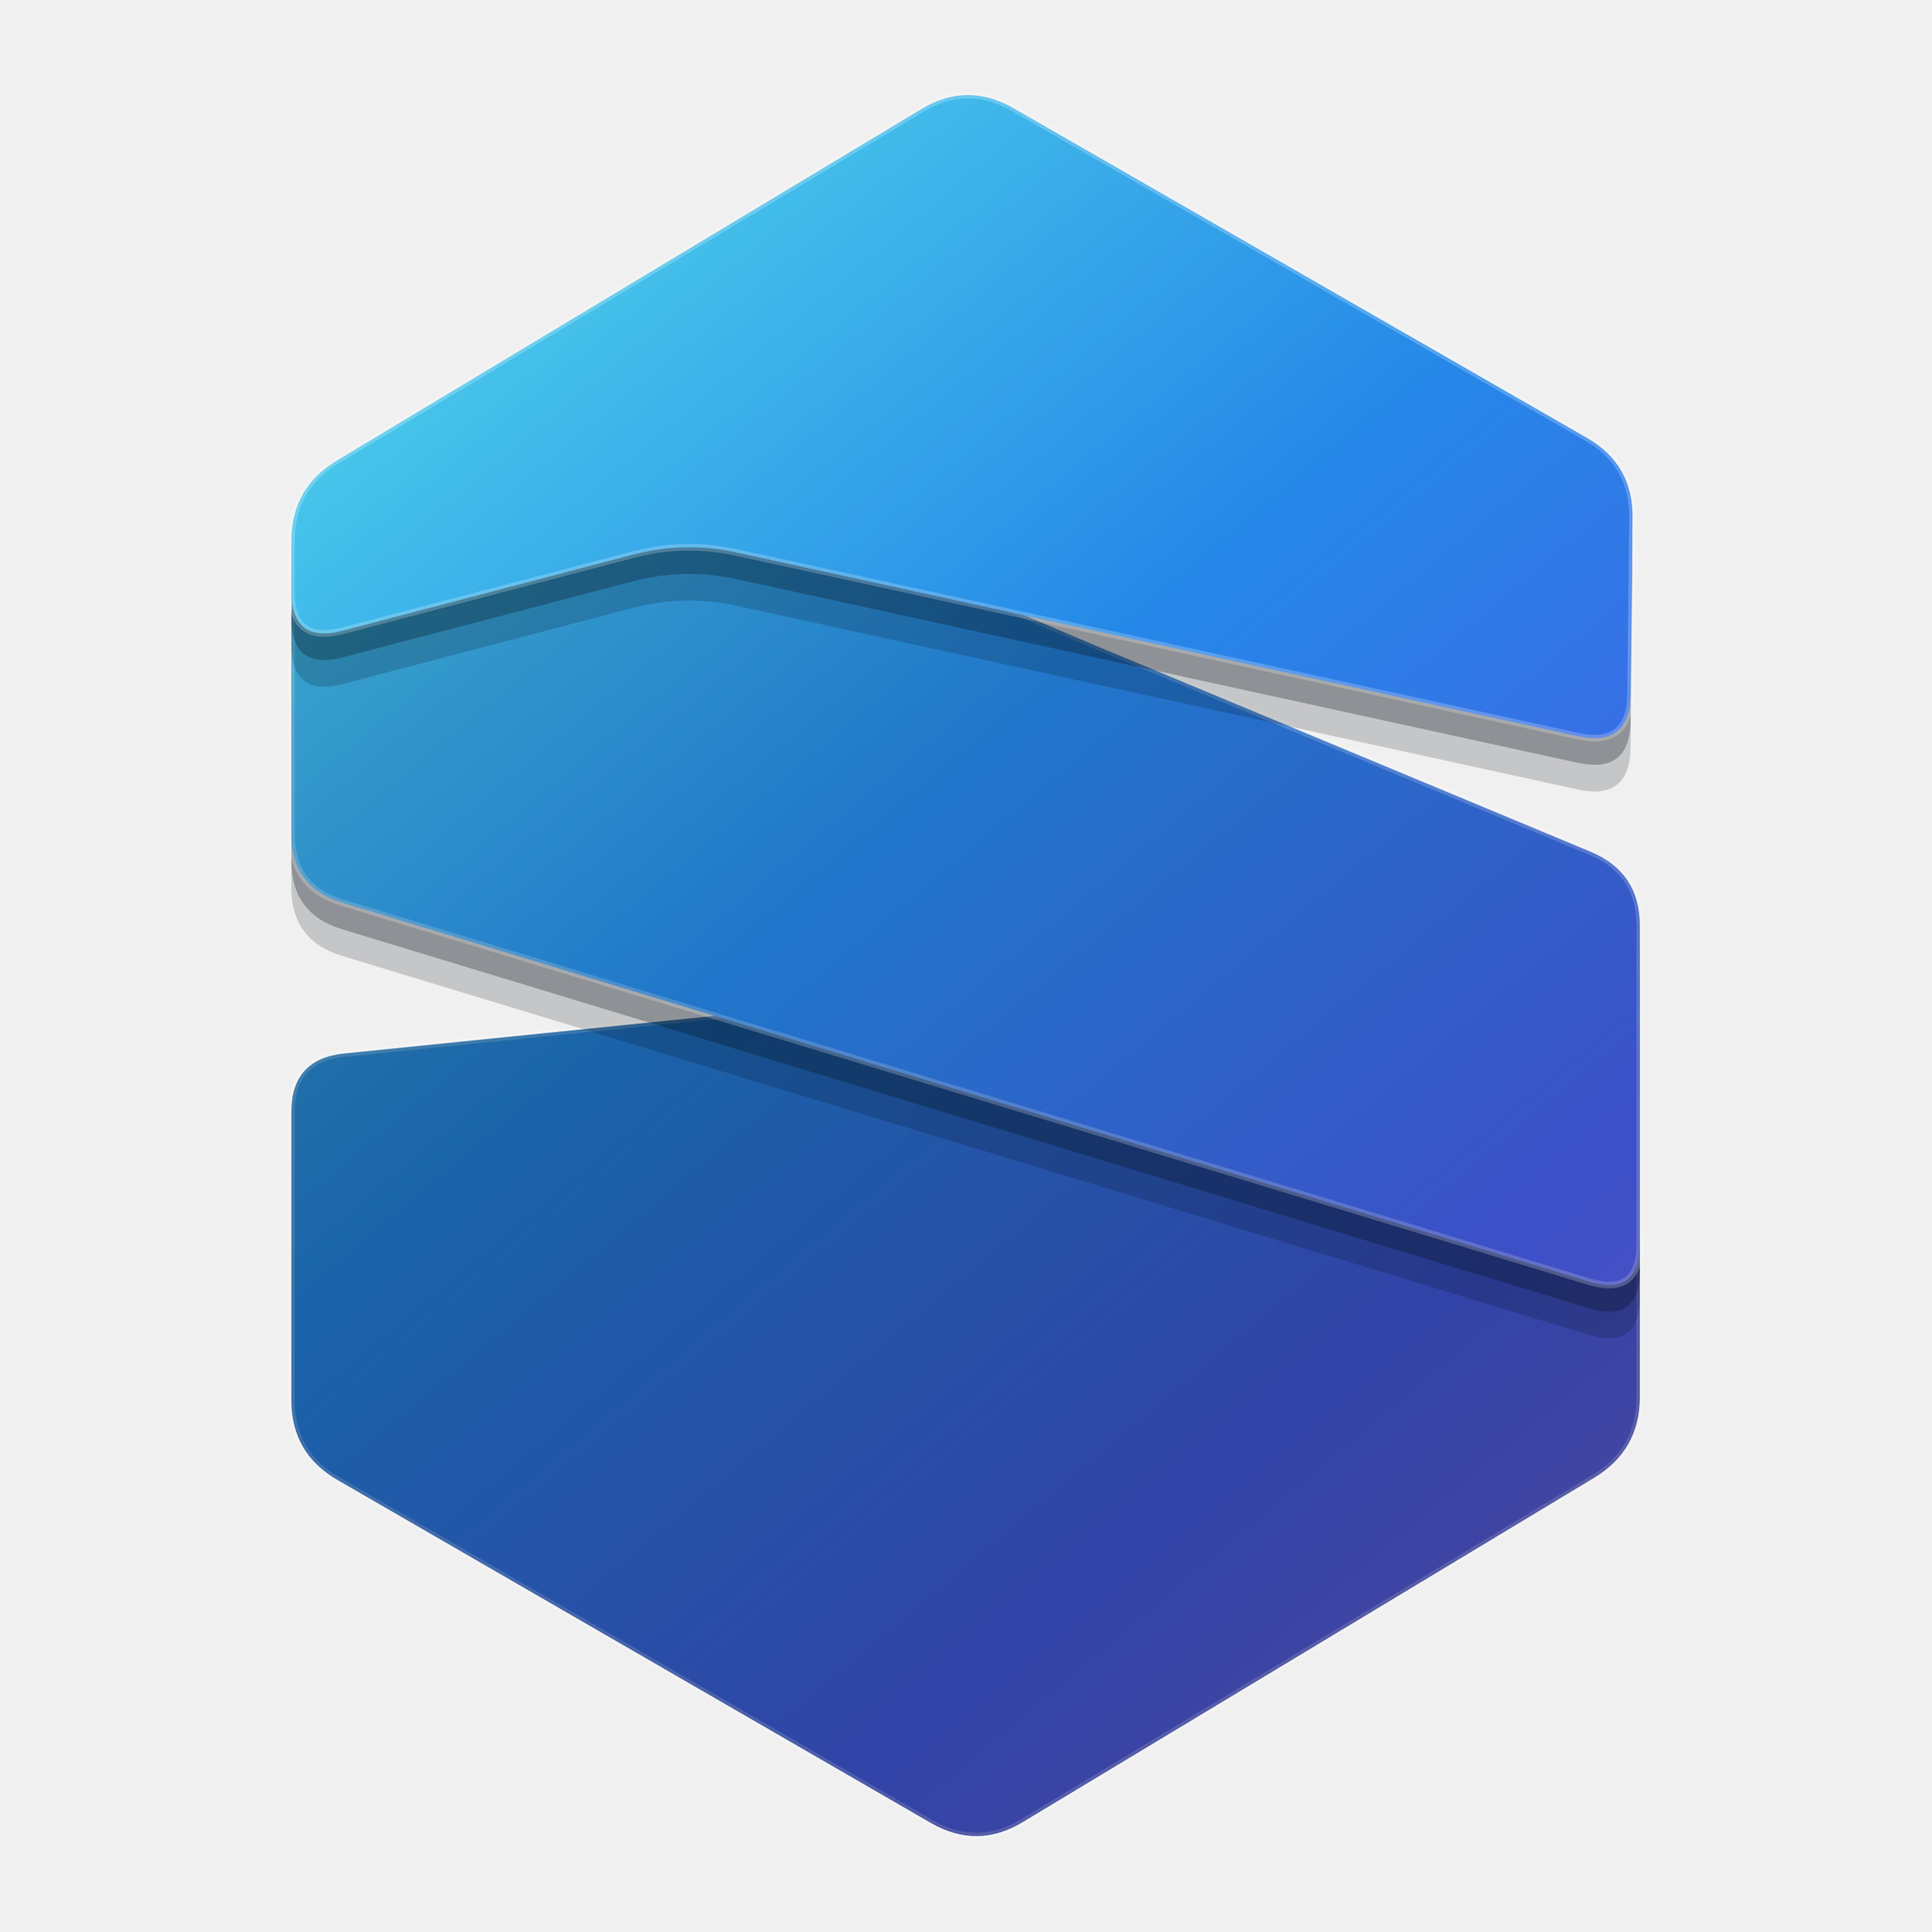
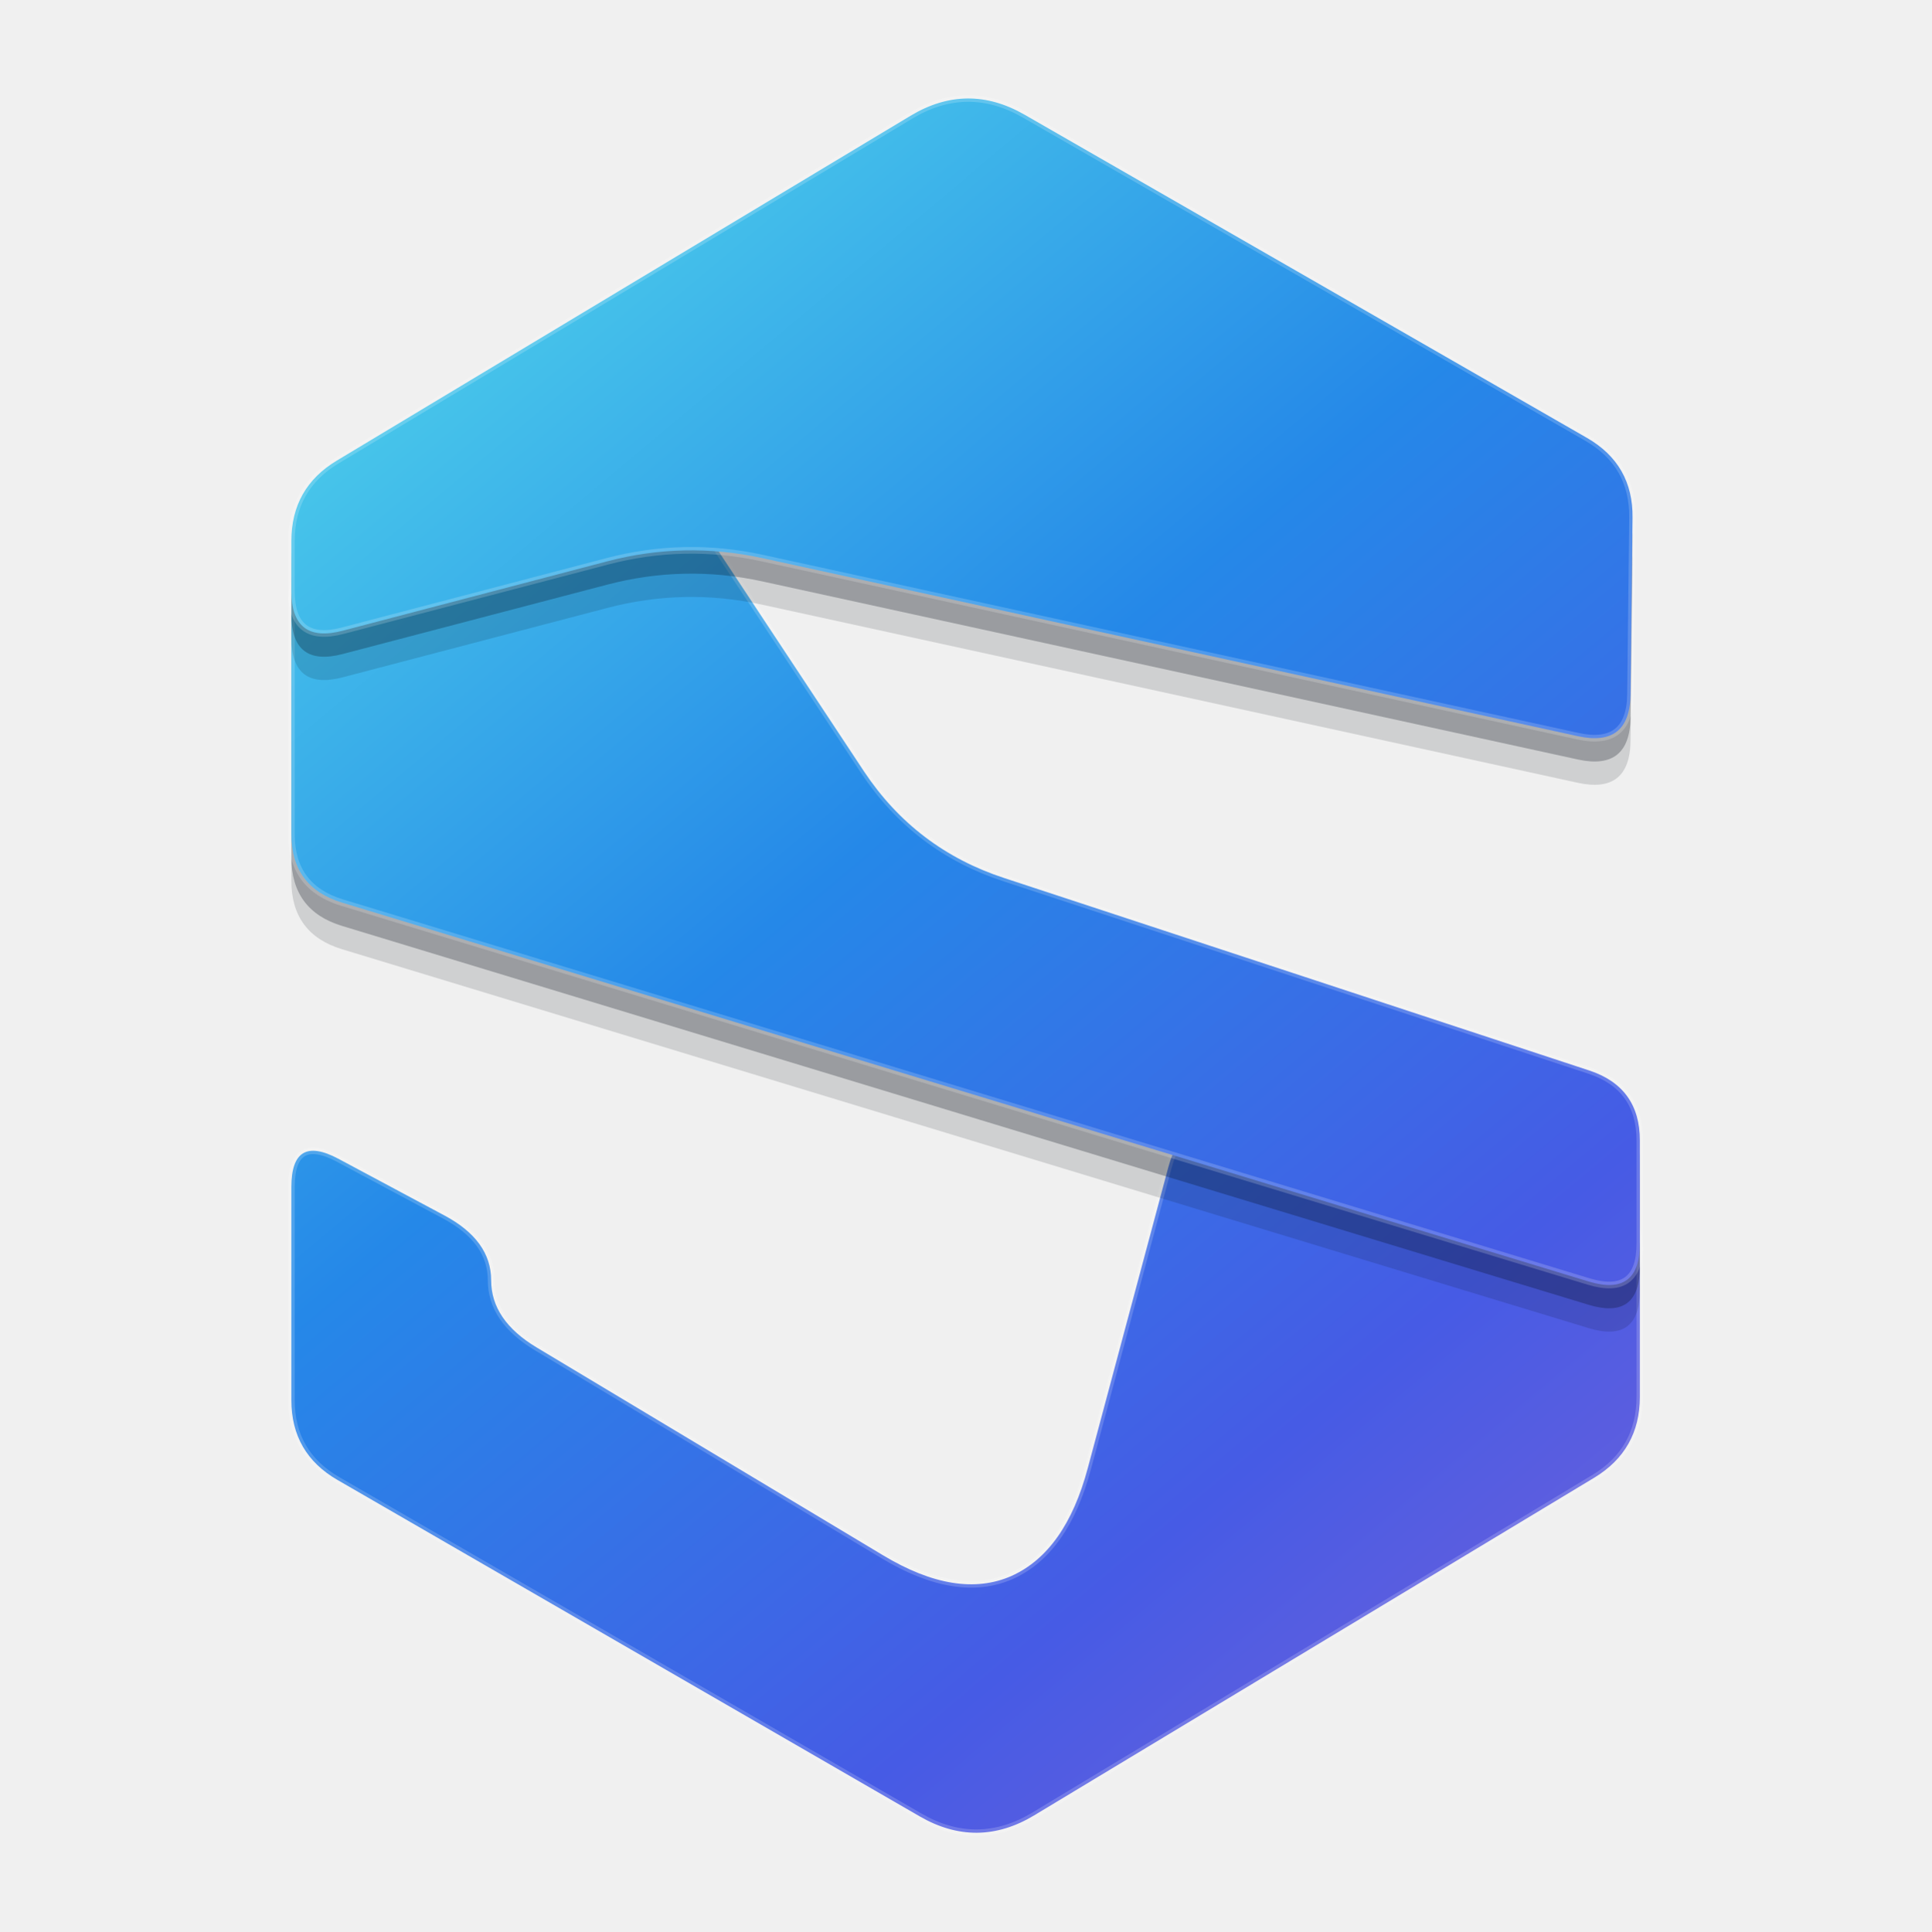
<svg xmlns="http://www.w3.org/2000/svg" viewBox="-15 0 580 580" role="img" aria-labelledby="title">
  <defs>
    <linearGradient id="sc-mark" x1="70" y1="50" x2="480" y2="540" gradientUnits="userSpaceOnUse">
      <stop offset="0" stop-color="#54DDEB" />
      <stop offset="0.42" stop-color="#2588E8" />
      <stop offset="0.76" stop-color="#465BE5" />
      <stop offset="1" stop-color="#7761D8" />
    </linearGradient>
  </defs>
-   <path d="M72.5 334 Q72.5 318 88.4 316.4 L234.1 301.6 Q250 300 265.5 303.9 L384.5 334.1 Q400 338 415.4 342.4 L462.1 355.6 Q477.5 360 477.5 376 L477.5 419.5 Q477.5 435.5 463.8 443.8 L292.2 547.2 Q278.5 555.5 264.6 547.5 L86.4 444.5 Q72.5 436.5 72.5 420.5Z" fill="url(#sc-mark)" stroke="#FFFFFF" stroke-opacity="0.22" stroke-width="2" stroke-linejoin="round" />
-   <path d="M72.5 334 Q72.5 318 88.4 316.4 L234.1 301.6 Q250 300 265.5 303.9 L384.5 334.1 Q400 338 415.4 342.4 L462.1 355.6 Q477.5 360 477.5 376 L477.5 419.5 Q477.5 435.5 463.8 443.8 L292.2 547.2 Q278.5 555.5 264.6 547.5 L86.4 444.5 Q72.5 436.5 72.5 420.5Z" fill="#020B14" fill-opacity="0.3" />
-   <path d="M72.5 186 Q72.5 170 88 166.1 L175 143.9 Q190.5 140 205.2 146.4 L285.3 181.6 Q300 188 314.8 194.2 L462.7 255.8 Q477.5 262 477.5 278 L477.5 373.5 Q477.5 389.5 462.2 384.9 L87.8 271.1 Q72.5 266.5 72.5 250.5Z" fill="#020B14" fill-opacity="0.28" transform="translate(0 8)" />
-   <path d="M72.5 186 Q72.5 170 88 166.1 L175 143.9 Q190.5 140 205.2 146.4 L285.3 181.6 Q300 188 314.8 194.2 L462.7 255.8 Q477.5 262 477.5 278 L477.5 373.5 Q477.5 389.5 462.2 384.9 L87.8 271.1 Q72.5 266.5 72.5 250.5Z" fill="#020B14" fill-opacity="0.18" transform="translate(0 16)" />
-   <path d="M72.5 186 Q72.5 170 88 166.1 L175 143.9 Q190.5 140 205.2 146.4 L285.3 181.6 Q300 188 314.8 194.2 L462.7 255.8 Q477.5 262 477.5 278 L477.5 373.5 Q477.5 389.5 462.2 384.9 L87.8 271.1 Q72.5 266.5 72.5 250.5Z" fill="url(#sc-mark)" stroke="#FFFFFF" stroke-opacity="0.22" stroke-width="2" stroke-linejoin="round" />
-   <path d="M72.5 186 Q72.5 170 88 166.1 L175 143.9 Q190.5 140 205.2 146.4 L285.3 181.6 Q300 188 314.8 194.2 L462.7 255.8 Q477.5 262 477.5 278 L477.5 373.5 Q477.5 389.5 462.2 384.9 L87.8 271.1 Q72.5 266.5 72.5 250.5Z" fill="#020B14" fill-opacity="0.14" />
-   <path d="M72.5 162.5 Q72.5 146.5 86.2 138.3 L261.8 32.7 Q275.5 24.5 289.4 32.5 L461.6 131.5 Q475.5 139.5 475.3 155.5 L474.7 208.5 Q474.5 224.5 458.9 221.1 L206.1 165.9 Q190.5 162.5 175 166.6 L88 189.4 Q72.5 193.5 72.5 177.5Z" fill="#020B14" fill-opacity="0.28" transform="translate(0 8)" />
-   <path d="M72.5 162.5 Q72.5 146.5 86.2 138.3 L261.8 32.7 Q275.5 24.5 289.4 32.5 L461.6 131.5 Q475.5 139.5 475.3 155.5 L474.7 208.5 Q474.5 224.5 458.9 221.1 L206.1 165.9 Q190.5 162.5 175 166.6 L88 189.4 Q72.5 193.5 72.5 177.5Z" fill="#020B14" fill-opacity="0.18" transform="translate(0 16)" />
-   <path d="M72.5 162.5 Q72.5 146.5 86.2 138.3 L261.8 32.7 Q275.5 24.5 289.4 32.5 L461.6 131.5 Q475.5 139.5 475.3 155.5 L474.7 208.5 Q474.5 224.5 458.9 221.1 L206.1 165.9 Q190.5 162.5 175 166.6 L88 189.4 Q72.5 193.5 72.5 177.5Z" fill="url(#sc-mark)" stroke="#FFFFFF" stroke-opacity="0.22" stroke-width="2" stroke-linejoin="round" />
+   <path d="M72.5 356.5 Q72.5 340.5 86.6 348 L118.4 365 Q132.5 372.5 132.5 384.5 L132.5 384.5 Q132.5 396.5 146.2 404.7 L250.2 467.1 Q272.5 480.5 288.8 473.3 L288.8 473.3 Q305 466 311.7 440.9 L335.9 350.5 Q340 335 355.7 337.9 L461.8 357.1 Q477.5 360 477.5 376 L477.5 419.5 Q477.5 435.5 463.8 443.8 L295.6 545.2 Q278.5 555.5 261.2 545.5 L86.4 444.5 Q72.5 436.5 72.5 420.5Z" fill="url(#sc-mark)" stroke="#FFFFFF" stroke-opacity="0.18" stroke-width="2" stroke-linejoin="round" />
+   <path d="M72.5 181 Q72.5 165 88.4 163 L174.6 152 Q190.5 150 199.3 163.3 L244.5 231.7 Q260 255 286.6 263.7 L462.3 321.5 Q477.5 326.5 477.5 342.5 L477.5 373.5 Q477.5 389.5 462.2 384.9 L87.8 271.1 Q72.5 266.5 72.5 250.5Z" fill="#020B14" fill-opacity="0.26" transform="translate(0 7)" />
+   <path d="M72.5 181 Q72.5 165 88.4 163 L174.6 152 Q190.5 150 199.3 163.3 L244.5 231.7 Q260 255 286.6 263.7 L462.3 321.5 Q477.5 326.5 477.5 342.5 L477.5 373.5 Q477.5 389.5 462.2 384.9 L87.8 271.1 Q72.5 266.5 72.5 250.5Z" fill="#020B14" fill-opacity="0.14" transform="translate(0 14)" />
+   <path d="M72.5 181 Q72.5 165 88.4 163 L174.6 152 Q190.5 150 199.3 163.3 L244.5 231.7 Q260 255 286.6 263.7 L462.3 321.5 Q477.5 326.5 477.5 342.5 L477.5 373.5 Q477.5 389.5 462.2 384.9 L87.8 271.1 Q72.5 266.5 72.5 250.5Z" fill="url(#sc-mark)" stroke="#FFFFFF" stroke-opacity="0.18" stroke-width="2" stroke-linejoin="round" />
+   <path d="M72.5 162.5 Q72.5 146.5 86.2 138.3 L258.4 34.8 Q275.5 24.5 292.8 34.5 L461.6 131.5 Q475.5 139.5 475.3 155.5 L474.7 208.5 Q474.5 224.5 458.9 221.1 L213.9 167.6 Q190.5 162.5 167.3 168.6 L88 189.4 Q72.5 193.5 72.5 177.5Z" fill="#020B14" fill-opacity="0.26" transform="translate(0 7)" />
+   <path d="M72.5 162.5 Q72.5 146.5 86.2 138.3 L258.4 34.8 Q275.5 24.5 292.8 34.5 L461.6 131.5 Q475.5 139.5 475.3 155.5 L474.7 208.5 Q474.5 224.5 458.9 221.1 L213.9 167.6 Q190.5 162.5 167.3 168.6 L88 189.4 Q72.5 193.5 72.5 177.5Z" fill="#020B14" fill-opacity="0.14" transform="translate(0 14)" />
+   <path d="M72.5 162.5 Q72.5 146.5 86.2 138.3 L258.4 34.8 Q275.5 24.5 292.8 34.5 L461.6 131.5 Q475.5 139.5 475.3 155.5 L474.7 208.5 Q474.5 224.5 458.9 221.1 L213.9 167.6 Q190.5 162.5 167.3 168.6 L88 189.4 Q72.5 193.5 72.5 177.5Z" fill="url(#sc-mark)" stroke="#FFFFFF" stroke-opacity="0.18" stroke-width="2" stroke-linejoin="round" />
</svg>
